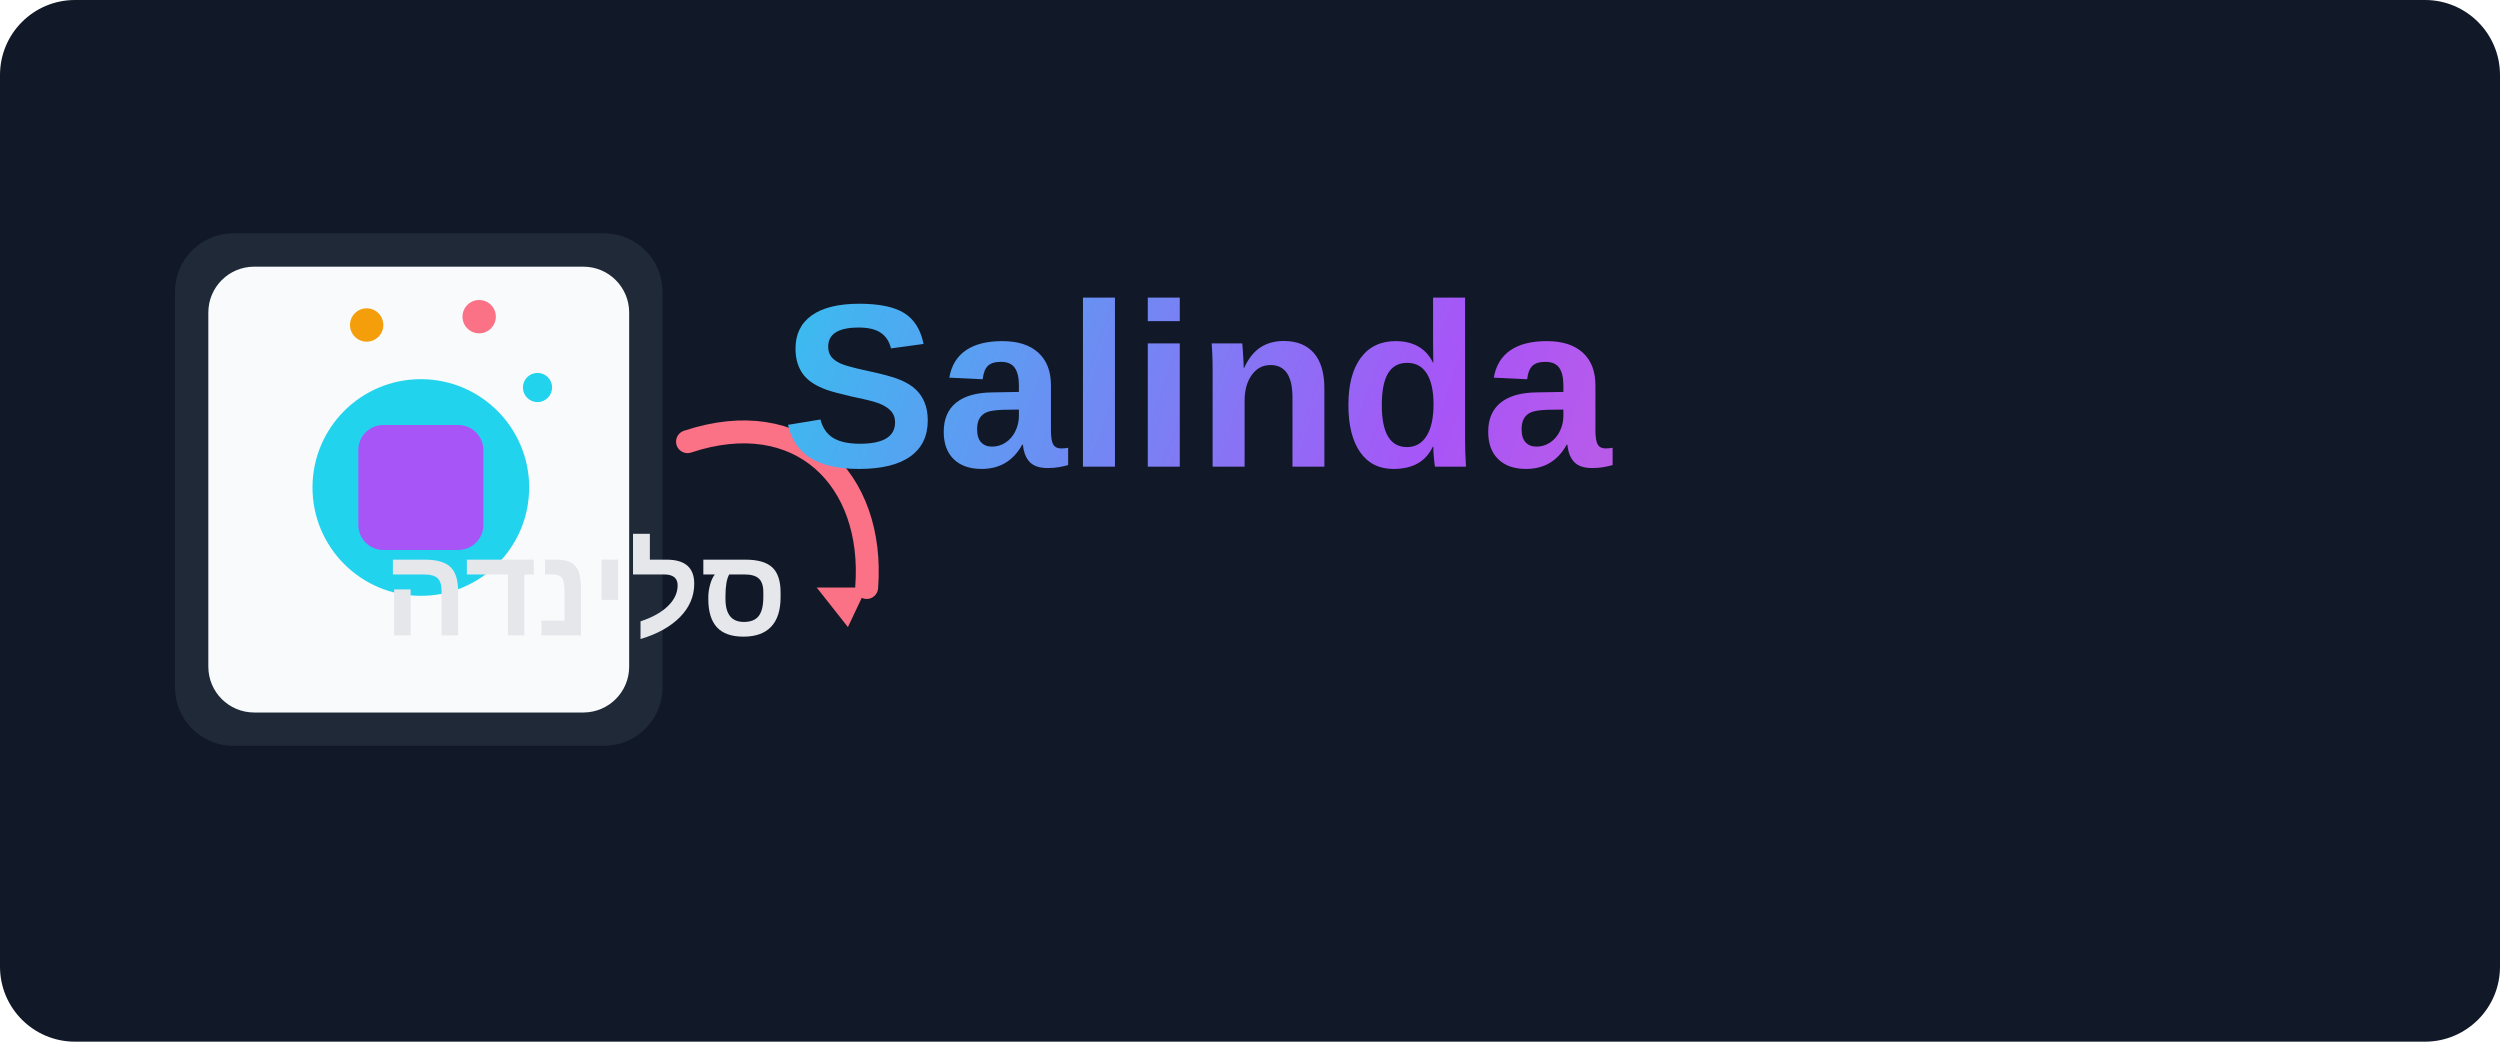
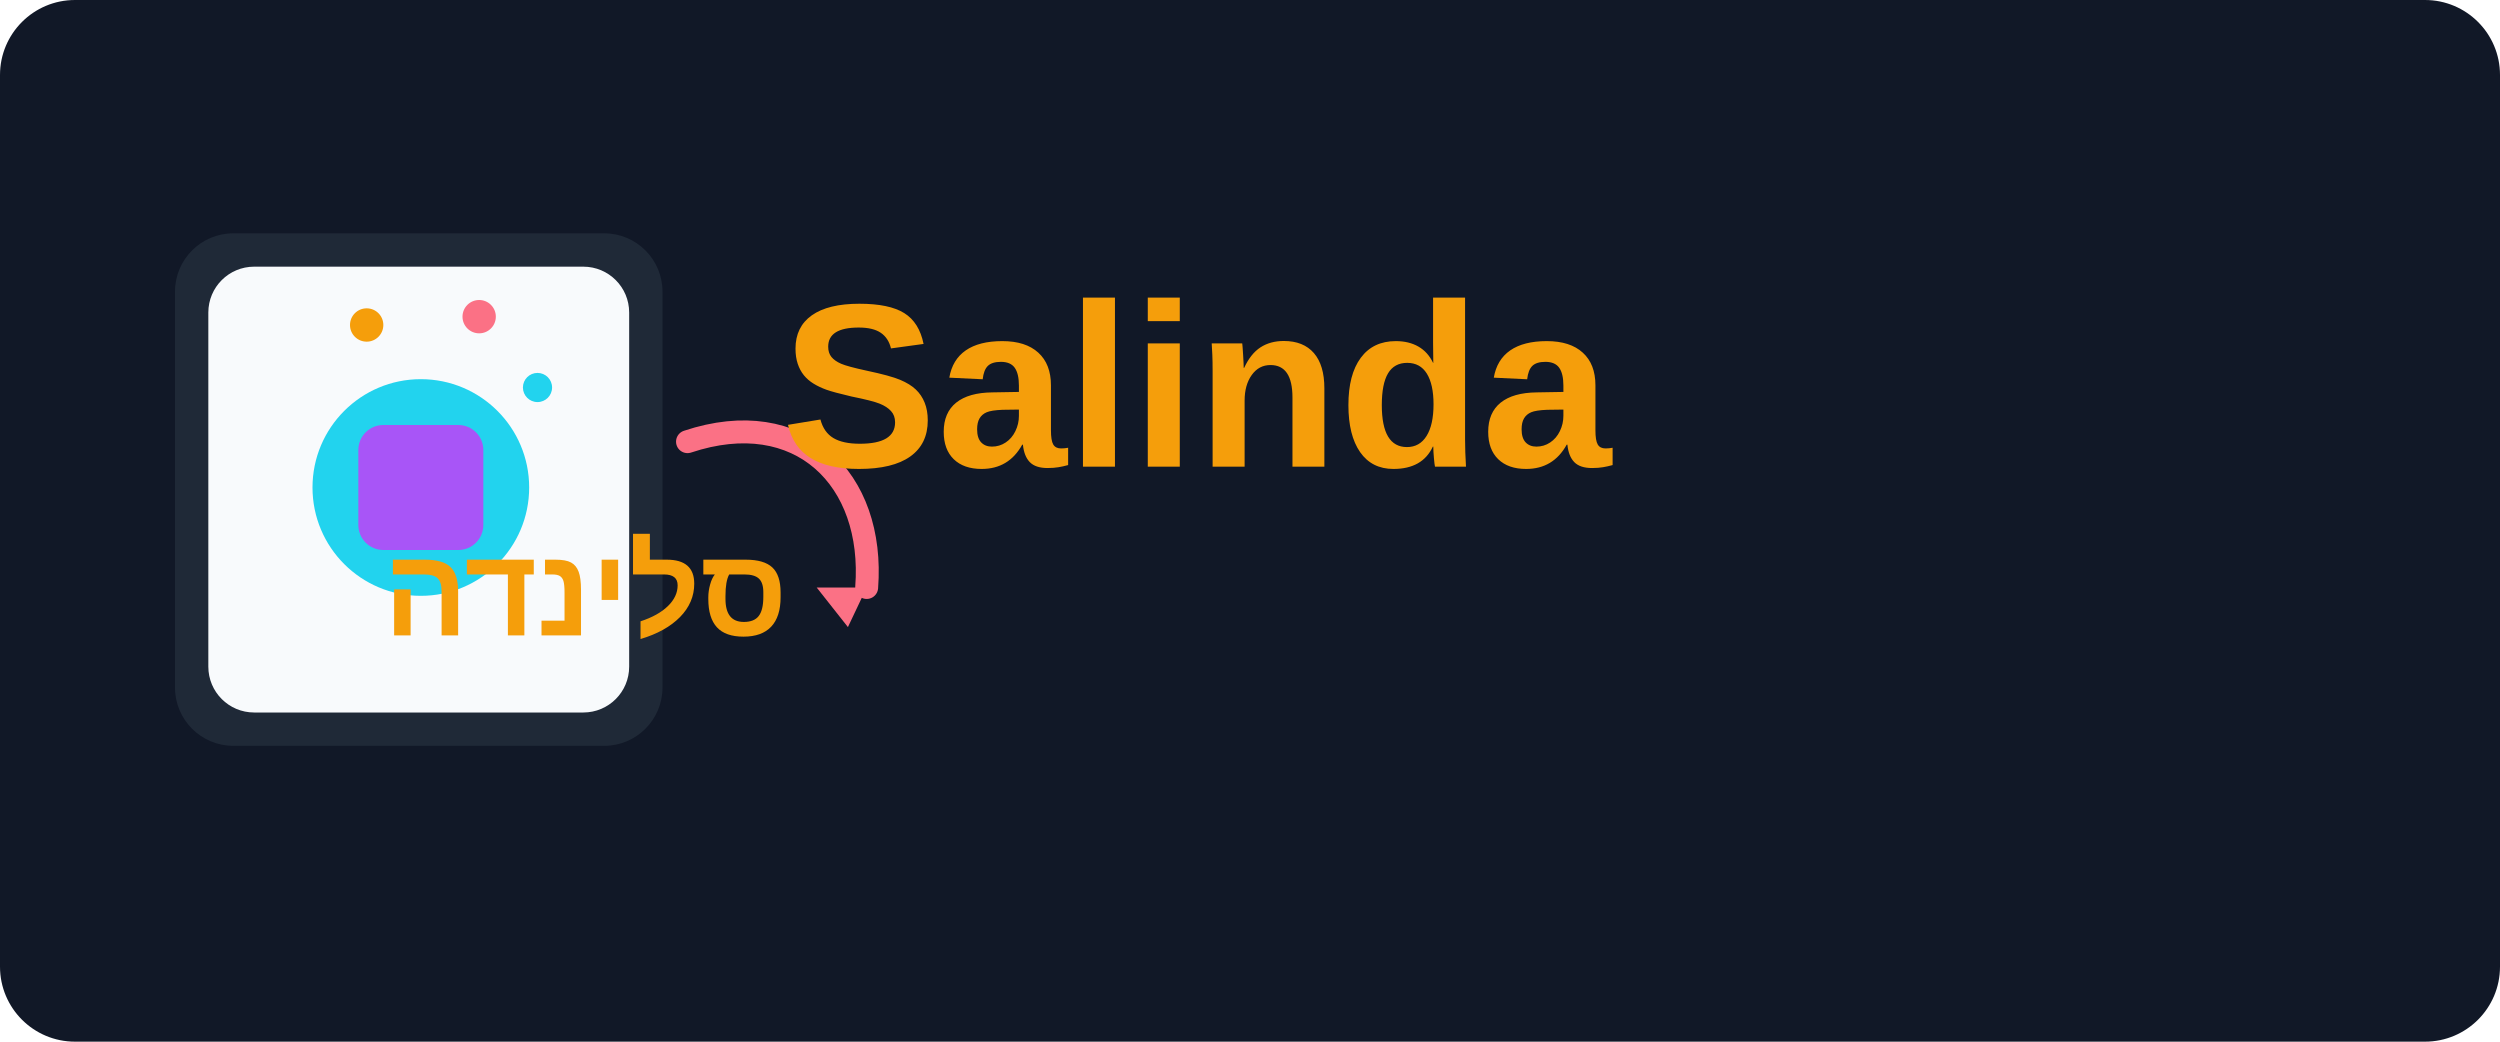
<svg xmlns="http://www.w3.org/2000/svg" width="1200" height="500" viewBox="0 0 1200 500" fill="none">
  <defs>
    <linearGradient id="brandGradient" x1="320" y1="110" x2="1040" y2="360" gradientUnits="userSpaceOnUse">
      <stop offset="0" stop-color="#22D3EE" />
      <stop offset="0.5" stop-color="#A855F7" />
      <stop offset="1" stop-color="#F472B6" />
    </linearGradient>
  </defs>
  <rect width="1200" height="500" rx="36" fill="#111827" />
  <g transform="translate(84 112)">
    <rect x="0" y="0" width="234" height="246" rx="28" fill="#1F2937" />
    <rect x="16" y="16" width="202" height="214" rx="22" fill="#F8FAFC" />
    <circle cx="118" cy="122" r="52" fill="#22D3EE" />
    <rect x="88" y="92" width="60" height="60" rx="12" fill="#A855F7" />
    <circle cx="92" cy="44" r="8" fill="#F59E0B" />
    <circle cx="146" cy="40" r="8" fill="#FB7185" />
    <circle cx="174" cy="74" r="7" fill="#22D3EE" />
    <path d="M246 100C300 82 336 118 332 170" stroke="#FB7185" stroke-width="11" stroke-linecap="round" />
    <path d="M332 170L308 170L323 189" fill="#FB7185" />
  </g>
-   <text x="375" y="224" font-size="112" font-weight="900" fill="url(#brandGradient)" font-family="Fredoka, Baloo, Arial Rounded MT Bold, Arial, sans-serif">Salinda</text>
-   <text x="378" y="305" font-size="60" font-weight="800" fill="#E5E7EB" font-family="Rubik, Arial, sans-serif" direction="rtl" unicode-bidi="plaintext">סלינדה</text>
+   <text x="375" y="224" font-size="112" font-weight="900" fill="#F59E0B" font-family="Fredoka, Baloo, Arial Rounded MT Bold, Arial, sans-serif">Salinda</text>
+   <text x="378" y="305" font-size="60" font-weight="800" fill="#F59E0B" font-family="Rubik, Arial, sans-serif" direction="rtl" unicode-bidi="plaintext">סלינדה</text>
</svg>
